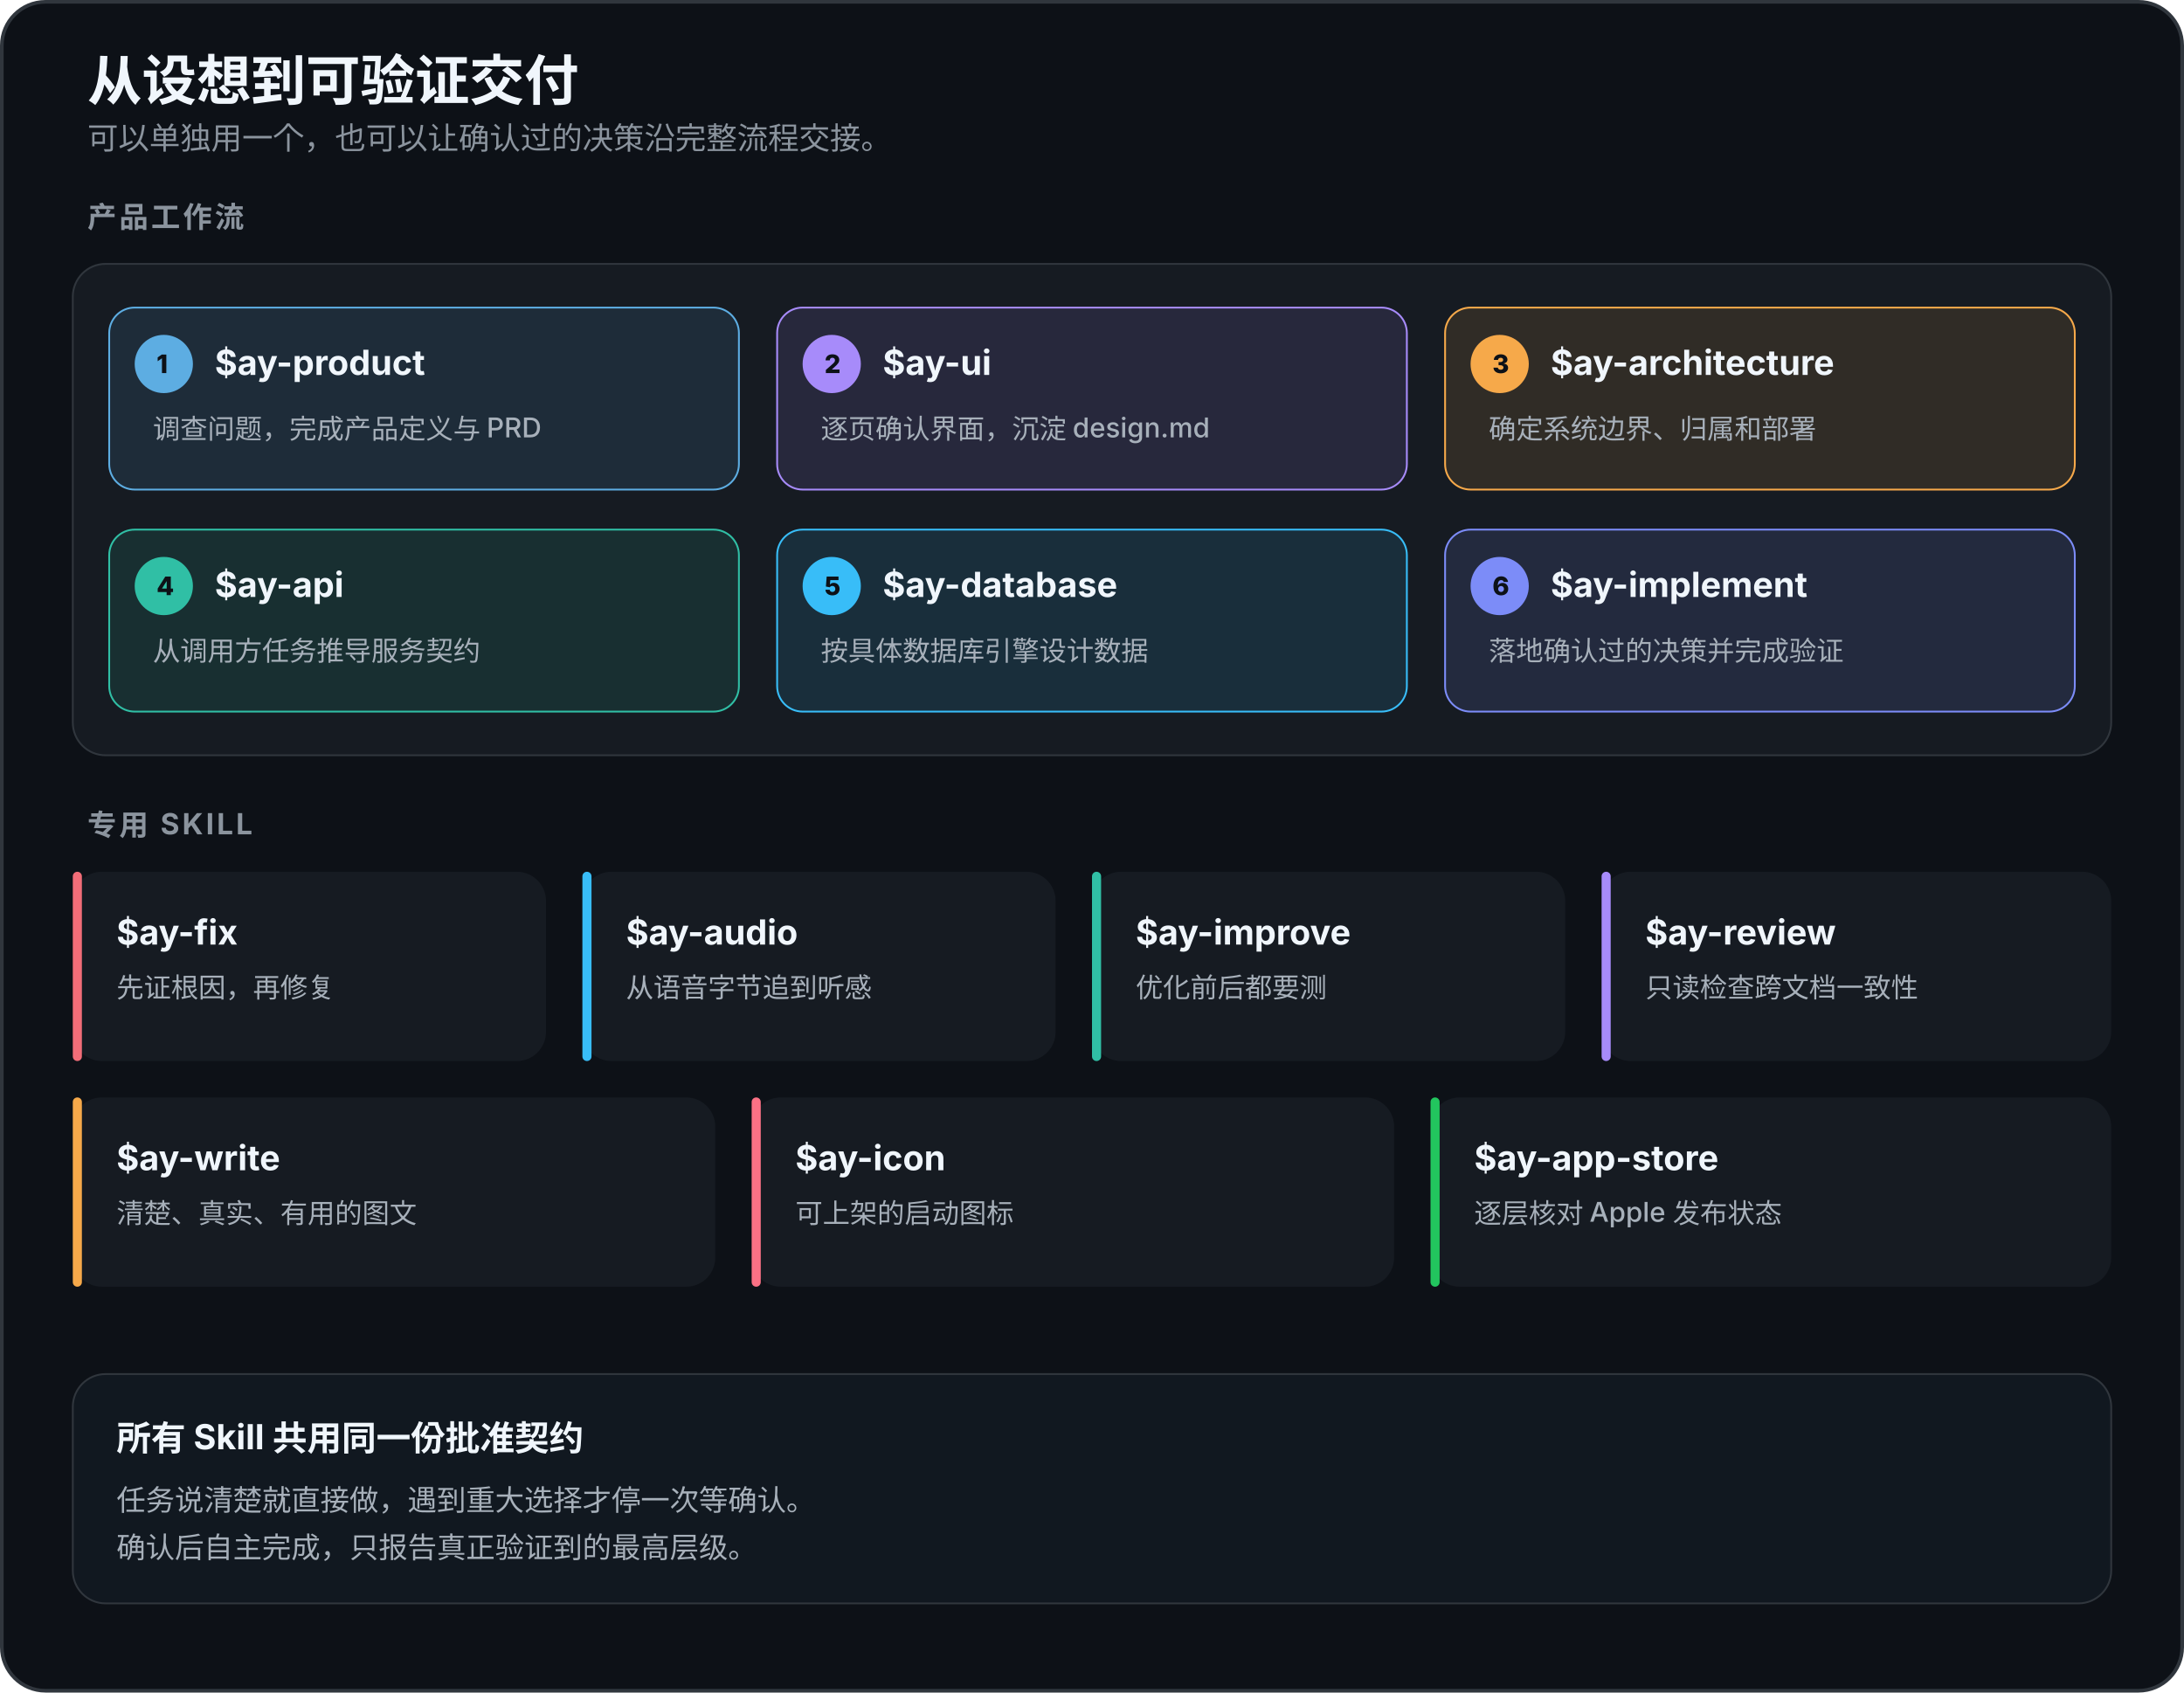
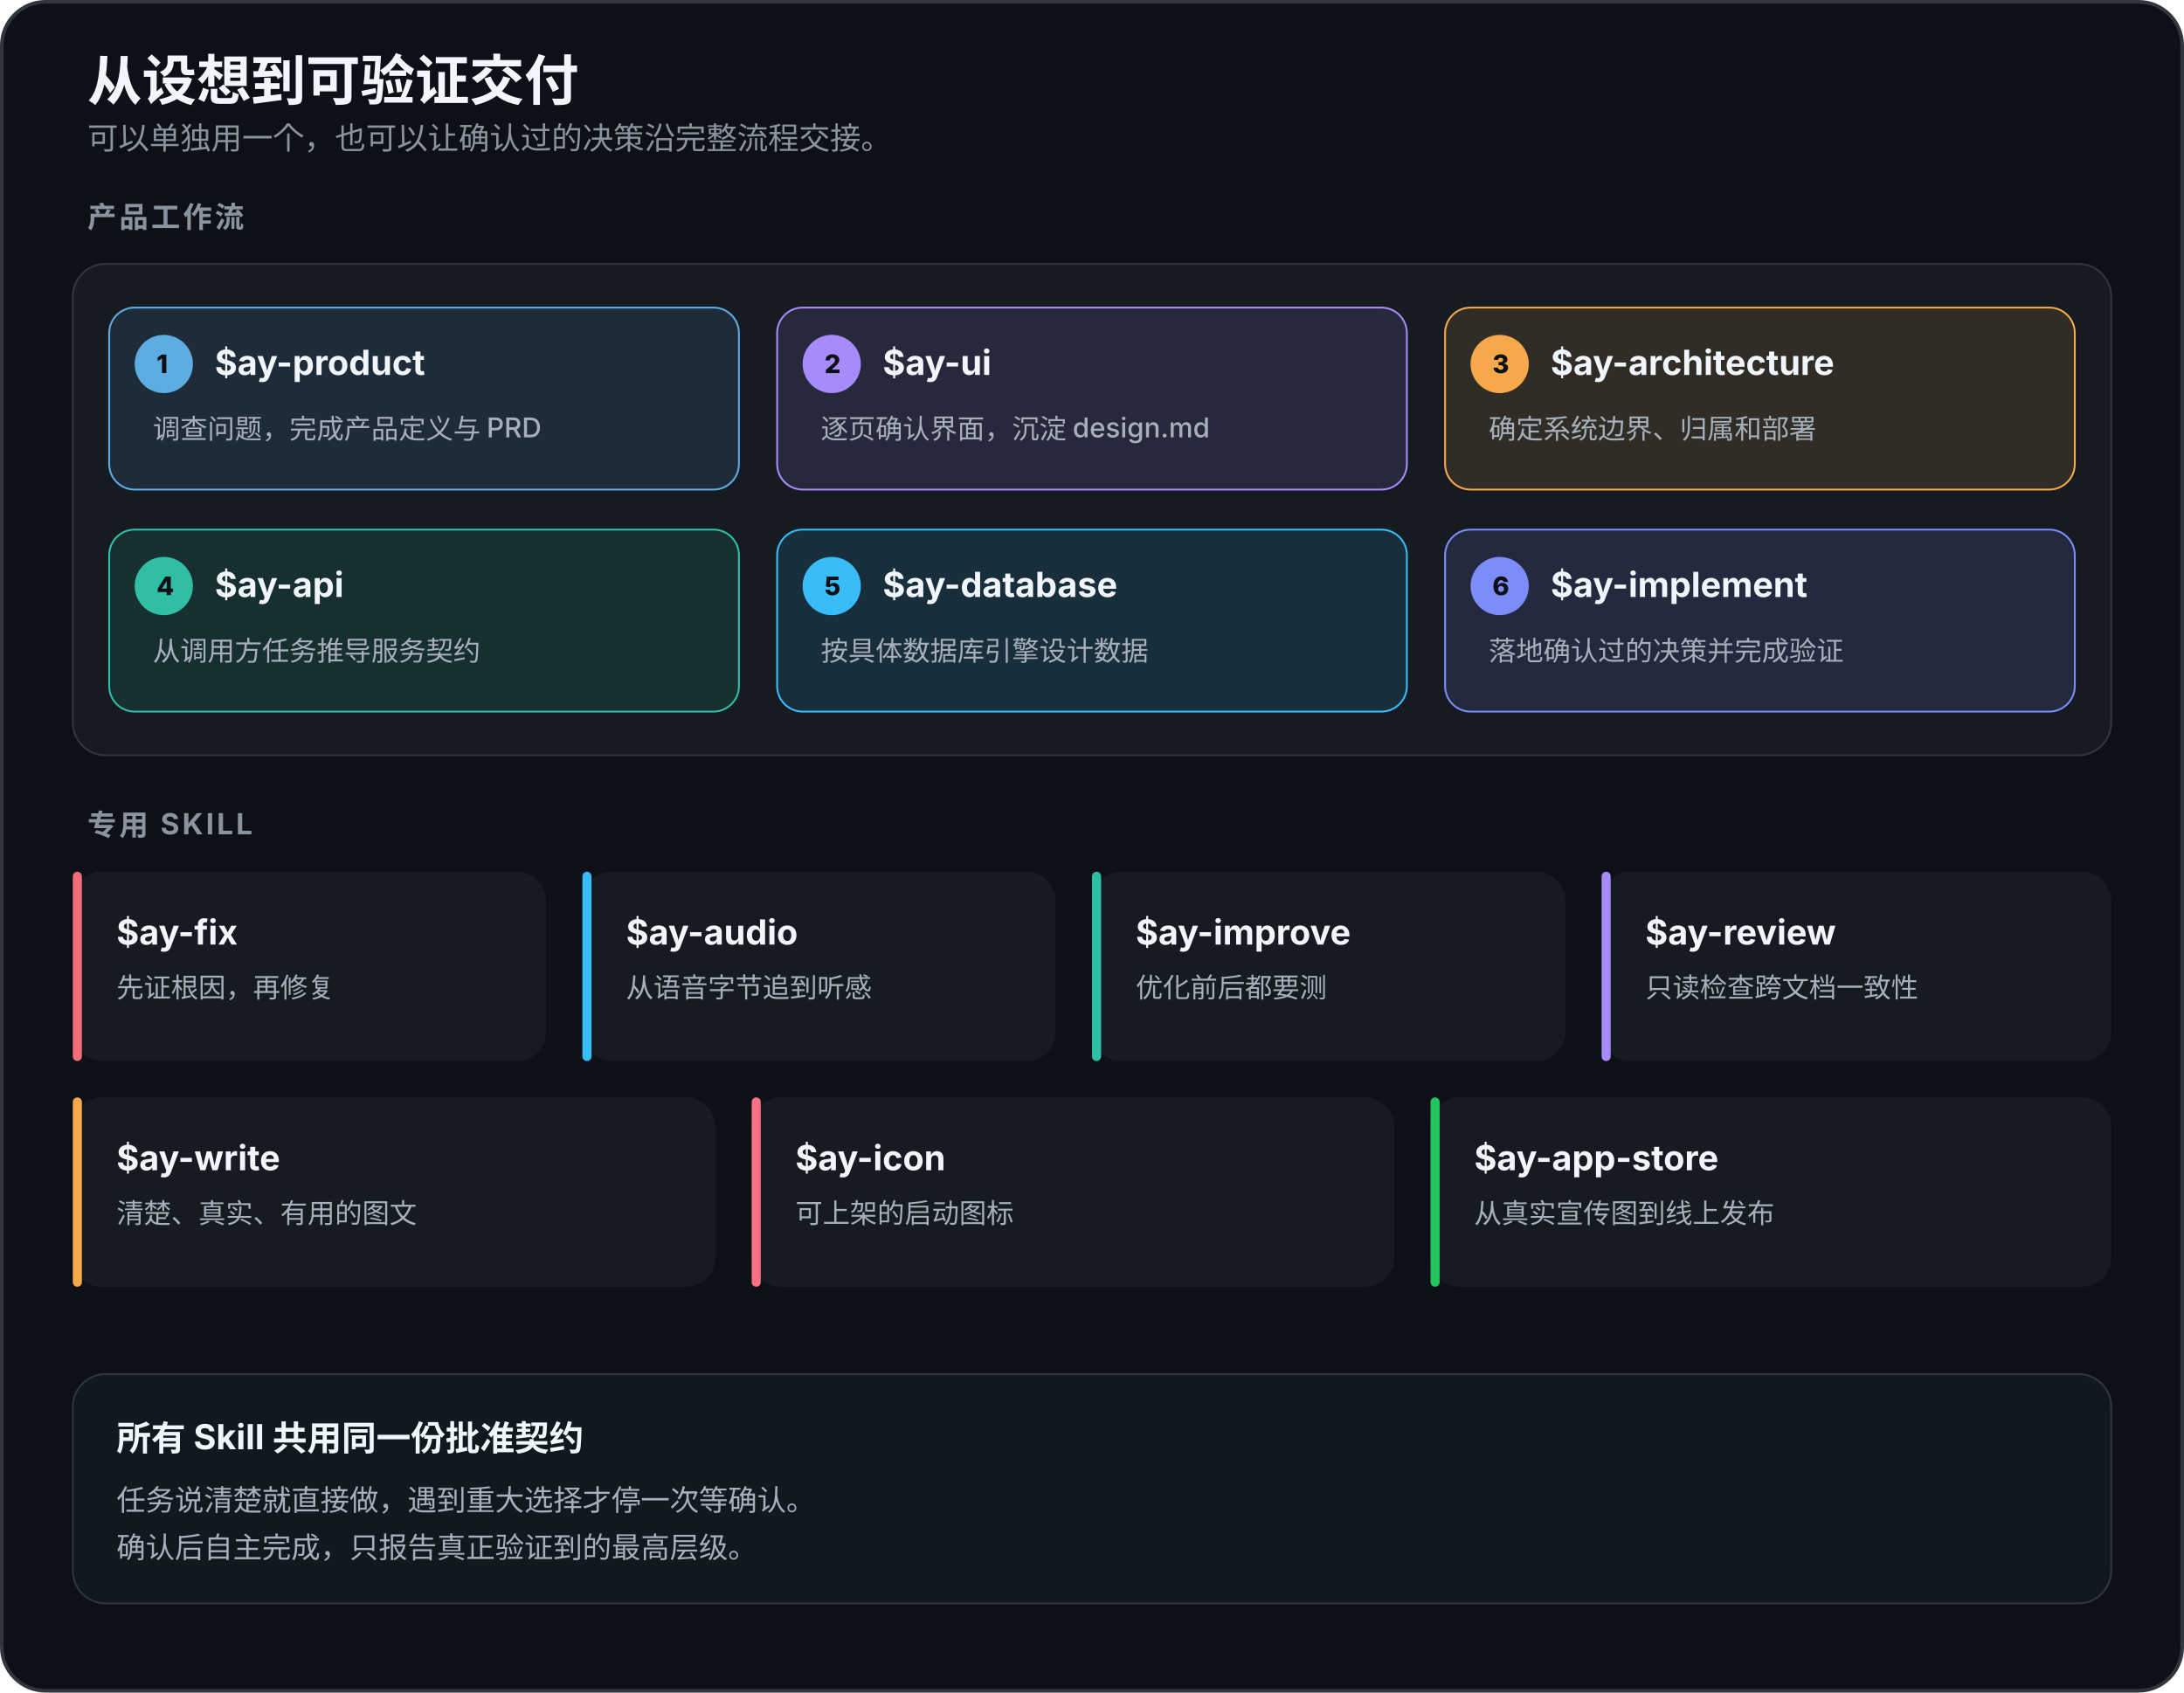
<svg xmlns="http://www.w3.org/2000/svg" width="100%" viewBox="0 0 1200 930" role="img" aria-labelledby="title description">
  <style>
    text { font-family: Inter, ui-sans-serif, -apple-system, BlinkMacSystemFont, "Segoe UI", "PingFang SC", "Microsoft YaHei", sans-serif; }
    .section { fill: #8B949E; font-size: 16px; font-weight: 700; letter-spacing: 1.5px; }
    .skill { fill: #F0F6FC; font-size: 19px; font-weight: 750; }
    .label { fill: #A7B0BA; font-size: 15px; font-weight: 500; }
    .step { font-size: 14px; font-weight: 800; }
  </style>
  <rect x="1" y="1" width="1198" height="928" rx="24" fill="#0D1117" stroke="#30363D" stroke-width="2" />
  <text x="48" y="55" fill="#F0F6FC" font-size="30" font-weight="760">从设想到可验证交付</text>
  <text x="48" y="82" fill="#8B949E" font-size="17">可以单独用一个，也可以让确认过的决策沿完整流程交接。</text>
  <text x="48" y="125" class="section">产品工作流</text>
  <rect x="40" y="145" width="1120" height="270" rx="18" fill="#161B22" stroke="#30363D" />
  <g transform="translate(60 169)">
    <rect width="346" height="100" rx="14" fill="#5DADE2" fill-opacity=".12" stroke="#5DADE2" />
    <circle cx="30" cy="31" r="16" fill="#5DADE2" />
    <text x="26" y="36" class="step" fill="#0D1117">1</text>
    <text x="58" y="37" class="skill">$ay-product</text>
    <text x="24" y="72" class="label">调查问题，完成产品定义与 PRD</text>
  </g>
  <g transform="translate(427 169)">
    <rect width="346" height="100" rx="14" fill="#A78BFA" fill-opacity=".12" stroke="#A78BFA" />
    <circle cx="30" cy="31" r="16" fill="#A78BFA" />
    <text x="26" y="36" class="step" fill="#0D1117">2</text>
    <text x="58" y="37" class="skill">$ay-ui</text>
    <text x="24" y="72" class="label">逐页确认界面，沉淀 design.md</text>
  </g>
  <g transform="translate(794 169)">
    <rect width="346" height="100" rx="14" fill="#F6A94A" fill-opacity=".12" stroke="#F6A94A" />
    <circle cx="30" cy="31" r="16" fill="#F6A94A" />
    <text x="26" y="36" class="step" fill="#0D1117">3</text>
    <text x="58" y="37" class="skill">$ay-architecture</text>
    <text x="24" y="72" class="label">确定系统边界、归属和部署</text>
  </g>
  <g transform="translate(60 291)">
    <rect width="346" height="100" rx="14" fill="#30BFA5" fill-opacity=".12" stroke="#30BFA5" />
    <circle cx="30" cy="31" r="16" fill="#30BFA5" />
    <text x="26" y="36" class="step" fill="#0D1117">4</text>
    <text x="58" y="37" class="skill">$ay-api</text>
    <text x="24" y="72" class="label">从调用方任务推导服务契约</text>
  </g>
  <g transform="translate(427 291)">
    <rect width="346" height="100" rx="14" fill="#38BDF8" fill-opacity=".12" stroke="#38BDF8" />
    <circle cx="30" cy="31" r="16" fill="#38BDF8" />
    <text x="26" y="36" class="step" fill="#0D1117">5</text>
    <text x="58" y="37" class="skill">$ay-database</text>
    <text x="24" y="72" class="label">按具体数据库引擎设计数据</text>
  </g>
  <g transform="translate(794 291)">
    <rect width="346" height="100" rx="14" fill="#7C8CF8" fill-opacity=".13" stroke="#7C8CF8" />
    <circle cx="30" cy="31" r="16" fill="#7C8CF8" />
    <text x="26" y="36" class="step" fill="#0D1117">6</text>
    <text x="58" y="37" class="skill">$ay-implement</text>
    <text x="24" y="72" class="label">落地确认过的决策并完成验证</text>
  </g>
  <text x="48" y="459" class="section">专用 SKILL</text>
  <g transform="translate(40 479)">
    <g>
      <rect width="260" height="104" rx="16" fill="#161B22" />
      <rect width="5" height="104" rx="2.5" fill="#F26D78" />
      <text x="24" y="40" class="skill">$ay-fix</text>
      <text x="24" y="69" class="label">先证根因，再修复</text>
    </g>
    <g transform="translate(280 0)">
      <rect width="260" height="104" rx="16" fill="#161B22" />
      <rect width="5" height="104" rx="2.5" fill="#38BDF8" />
      <text x="24" y="40" class="skill">$ay-audio</text>
      <text x="24" y="69" class="label">从语音字节追到听感</text>
    </g>
    <g transform="translate(560 0)">
      <rect width="260" height="104" rx="16" fill="#161B22" />
      <rect width="5" height="104" rx="2.5" fill="#30BFA5" />
      <text x="24" y="40" class="skill">$ay-improve</text>
      <text x="24" y="69" class="label">优化前后都要测</text>
    </g>
    <g transform="translate(840 0)">
      <rect width="280" height="104" rx="16" fill="#161B22" />
      <rect width="5" height="104" rx="2.5" fill="#A78BFA" />
      <text x="24" y="40" class="skill">$ay-review</text>
      <text x="24" y="69" class="label">只读检查跨文档一致性</text>
    </g>
    <g transform="translate(0 124)">
      <rect width="353" height="104" rx="16" fill="#161B22" />
      <rect width="5" height="104" rx="2.5" fill="#F6A94A" />
      <text x="24" y="40" class="skill">$ay-write</text>
      <text x="24" y="69" class="label">清楚、真实、有用的图文</text>
    </g>
    <g transform="translate(373 124)">
      <rect width="353" height="104" rx="16" fill="#161B22" />
      <rect width="5" height="104" rx="2.5" fill="#FB7185" />
      <text x="24" y="40" class="skill">$ay-icon</text>
      <text x="24" y="69" class="label">可上架的启动图标</text>
    </g>
    <g transform="translate(746 124)">
      <rect width="374" height="104" rx="16" fill="#161B22" />
      <rect width="5" height="104" rx="2.5" fill="#22C55E" />
      <text x="24" y="40" class="skill">$ay-app-store</text>
-       <text x="24" y="69" class="label">逐层核对 Apple 发布状态</text>
+       <text x="24" y="69" class="label">从真实宣传图到线上发布</text>
    </g>
  </g>
  <g transform="translate(40 755)">
    <rect width="1120" height="126" rx="18" fill="#111820" stroke="#30363D" />
    <text x="24" y="42" fill="#F0F6FC" font-size="19" font-weight="720">所有 Skill 共用同一份批准契约</text>
    <text x="24" y="75" fill="#A7B0BA" font-size="16">任务说清楚就直接做，遇到重大选择才停一次等确认。</text>
    <text x="24" y="101" fill="#A7B0BA" font-size="16">确认后自主完成，只报告真正验证到的最高层级。</text>
  </g>
</svg>
